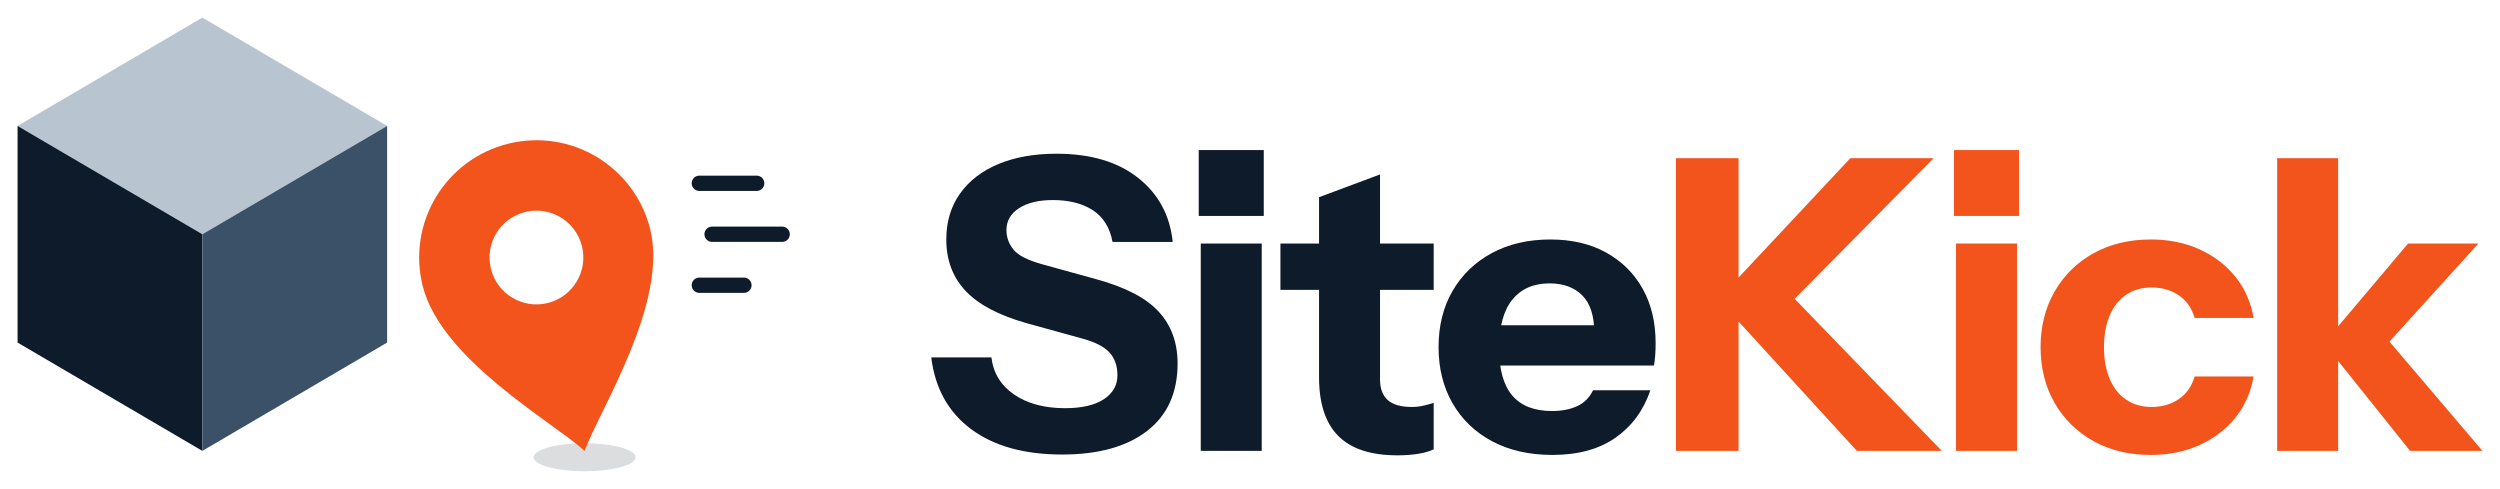
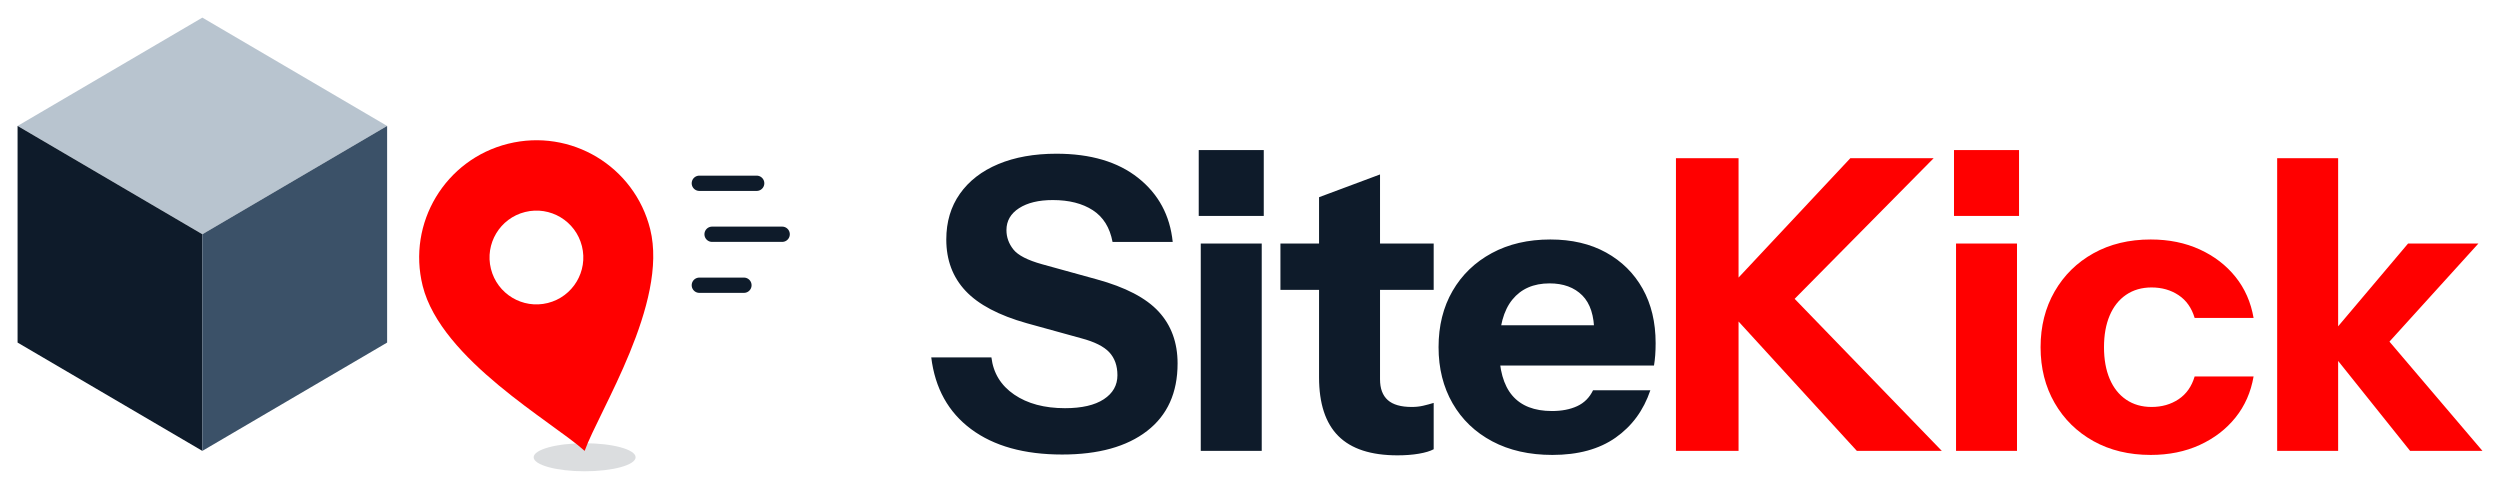
<svg xmlns="http://www.w3.org/2000/svg" viewBox="-6.00 -154.03 854.18 167.00" width="854" height="167" role="img" aria-label="SiteKick Logo">
  <g transform="translate(-63.13 -226.40) scale(2.177)">
    <ellipse cx="118" cy="105" rx="8" ry="2.2" fill="#0E1B2A" fill-opacity="0.15" />
    <path d="M58.00 36.00 L87.00 53.00 L58.00 70.00 L29.00 53.00 Z" fill="#B8C4CF" />
    <path d="M29.00 53.00 L58.00 70.00 L58.00 104.00 L29.00 87.00 Z" fill="#0E1B2A" />
    <path d="M58.00 70.00 L87.00 53.00 L87.00 87.00 L58.00 104.00 Z" fill="#3B5168" />
-     <path d="M50 114 C42 102 10 72 10 46 C10 23.9 27.9 6 50 6 C72.1 6 90 23.9 90 46 C90 72 58 102 50 114 Z M34 46 A16 16 0 1 0 66 46 A16 16 0 1 0 34 46 Z" fill="#F2541B" fill-rule="evenodd" transform="translate(118 104) rotate(-14) scale(0.46) translate(-50 -114)" />
+     <path d="M50 114 C42 102 10 72 10 46 C10 23.9 27.9 6 50 6 C72.1 6 90 23.9 90 46 C90 72 58 102 50 114 Z M34 46 A16 16 0 1 0 66 46 A16 16 0 1 0 34 46 Z" fill="#FF0000" fill-rule="evenodd" transform="translate(118 104) rotate(-14) scale(0.46) translate(-50 -114)" />
    <g stroke="#0E1B2A" stroke-width="2.4" stroke-linecap="round">
      <line x1="136" y1="62" x2="145" y2="62" />
      <line x1="138" y1="70" x2="149" y2="70" />
      <line x1="136" y1="78" x2="143" y2="78" />
    </g>
  </g>
  <path d="M356.904 1.25Q337.459 1.25 325.793 -7.431Q314.126 -16.111 312.182 -31.944H332.737Q333.709 -23.889 340.515 -19.236Q347.321 -14.583 357.876 -14.583Q366.487 -14.583 371.14 -17.639Q375.793 -20.694 375.793 -25.833Q375.793 -30.694 373.015 -33.681Q370.237 -36.667 363.432 -38.472L344.821 -43.611Q330.515 -47.639 323.918 -54.653Q317.321 -61.667 317.321 -72.222Q317.321 -81.25 321.973 -87.847Q326.626 -94.444 335.098 -97.986Q343.571 -101.528 354.959 -101.528Q372.459 -101.528 382.876 -93.264Q393.293 -85.0 394.682 -71.389H374.126Q372.737 -78.75 367.39 -82.222Q362.043 -85.694 353.709 -85.694Q346.487 -85.694 342.182 -82.917Q337.876 -80.139 337.876 -75.417Q337.876 -71.806 340.237 -68.819Q342.598 -65.833 350.098 -63.75L368.709 -58.611Q383.432 -54.583 389.89 -47.569Q396.348 -40.556 396.348 -29.861Q396.348 -14.861 385.932 -6.806Q375.515 1.25 356.904 1.25Z M404.265 0.0V-70.833H425.098V0.0ZM403.571 -80.278V-102.778H425.793V-80.278Z M471.487 1.528Q457.876 1.528 451.279 -5.069Q444.682 -11.667 444.682 -25.139V-86.667L465.515 -94.444V-24.444Q465.515 -19.722 468.154 -17.361Q470.793 -15.0 476.348 -15.0Q478.432 -15.0 480.237 -15.417Q482.043 -15.833 483.848 -16.389V-0.556Q482.043 0.417 478.779 0.972Q475.515 1.528 471.487 1.528ZM431.487 -55.0V-70.833H483.848V-55.0Z M524.404 1.389Q512.598 1.389 503.848 -3.264Q495.098 -7.917 490.307 -16.25Q485.515 -24.583 485.515 -35.417Q485.515 -46.389 490.307 -54.653Q495.098 -62.917 503.709 -67.569Q512.321 -72.222 523.709 -72.222Q534.682 -72.222 542.737 -67.778Q550.793 -63.333 555.237 -55.417Q559.682 -47.5 559.682 -36.806Q559.682 -34.583 559.543 -32.708Q559.404 -30.833 559.126 -29.167H497.737V-42.917H542.321L538.709 -40.417Q538.709 -49.028 534.612 -53.125Q530.515 -57.222 523.432 -57.222Q515.237 -57.222 510.723 -51.667Q506.209 -46.111 506.209 -35.0Q506.209 -24.167 510.723 -18.889Q515.237 -13.611 524.265 -13.611Q529.265 -13.611 532.876 -15.278Q536.487 -16.944 538.293 -20.694H557.876Q554.404 -10.417 546.001 -4.514Q537.598 1.389 524.404 1.389Z" fill="#0E1B2A" />
-   <path d="M566.626 0.0V-100.0H588.015V0.0ZM581.209 -51.944 626.209 -100.0H654.682L607.182 -51.944ZM628.432 0.0 580.932 -51.944H607.182L657.459 0.0Z M662.321 0.0V-70.833H683.154V0.0ZM661.626 -80.278V-102.778H683.848V-80.278Z M728.848 1.389Q717.737 1.389 709.265 -3.333Q700.793 -8.056 696.001 -16.389Q691.209 -24.722 691.209 -35.417Q691.209 -46.111 696.001 -54.444Q700.793 -62.778 709.265 -67.5Q717.737 -72.222 728.848 -72.222Q738.154 -72.222 745.584 -68.819Q753.015 -65.417 757.807 -59.444Q762.598 -53.472 763.987 -45.417H743.848Q742.321 -50.556 738.362 -53.194Q734.404 -55.833 729.126 -55.833Q724.126 -55.833 720.446 -53.333Q716.765 -50.833 714.821 -46.25Q712.876 -41.667 712.876 -35.417Q712.876 -29.167 714.821 -24.583Q716.765 -20.0 720.446 -17.5Q724.126 -15.0 729.126 -15.0Q734.404 -15.0 738.362 -17.639Q742.321 -20.278 743.848 -25.417H763.987Q762.598 -17.361 757.807 -11.389Q753.015 -5.417 745.584 -2.014Q738.154 1.389 728.848 1.389Z M772.043 0.0V-100.0H792.876V0.0ZM817.459 0.0 788.015 -36.806 816.765 -70.833H840.793L807.043 -33.611L808.015 -40.139L842.182 0.0Z" fill="#F2541B" />
+   <path d="M566.626 0.0V-100.0H588.015V0.0ZM581.209 -51.944 626.209 -100.0H654.682L607.182 -51.944ZM628.432 0.0 580.932 -51.944H607.182L657.459 0.0Z M662.321 0.0V-70.833H683.154V0.0ZM661.626 -80.278V-102.778H683.848V-80.278Z M728.848 1.389Q717.737 1.389 709.265 -3.333Q700.793 -8.056 696.001 -16.389Q691.209 -24.722 691.209 -35.417Q691.209 -46.111 696.001 -54.444Q700.793 -62.778 709.265 -67.5Q717.737 -72.222 728.848 -72.222Q738.154 -72.222 745.584 -68.819Q753.015 -65.417 757.807 -59.444Q762.598 -53.472 763.987 -45.417H743.848Q742.321 -50.556 738.362 -53.194Q734.404 -55.833 729.126 -55.833Q724.126 -55.833 720.446 -53.333Q716.765 -50.833 714.821 -46.25Q712.876 -41.667 712.876 -35.417Q712.876 -29.167 714.821 -24.583Q716.765 -20.0 720.446 -17.5Q724.126 -15.0 729.126 -15.0Q734.404 -15.0 738.362 -17.639Q742.321 -20.278 743.848 -25.417H763.987Q762.598 -17.361 757.807 -11.389Q753.015 -5.417 745.584 -2.014Q738.154 1.389 728.848 1.389Z M772.043 0.0V-100.0H792.876V0.0ZM817.459 0.0 788.015 -36.806 816.765 -70.833H840.793L807.043 -33.611L808.015 -40.139L842.182 0.0Z" fill="#FF0000" />
</svg>
